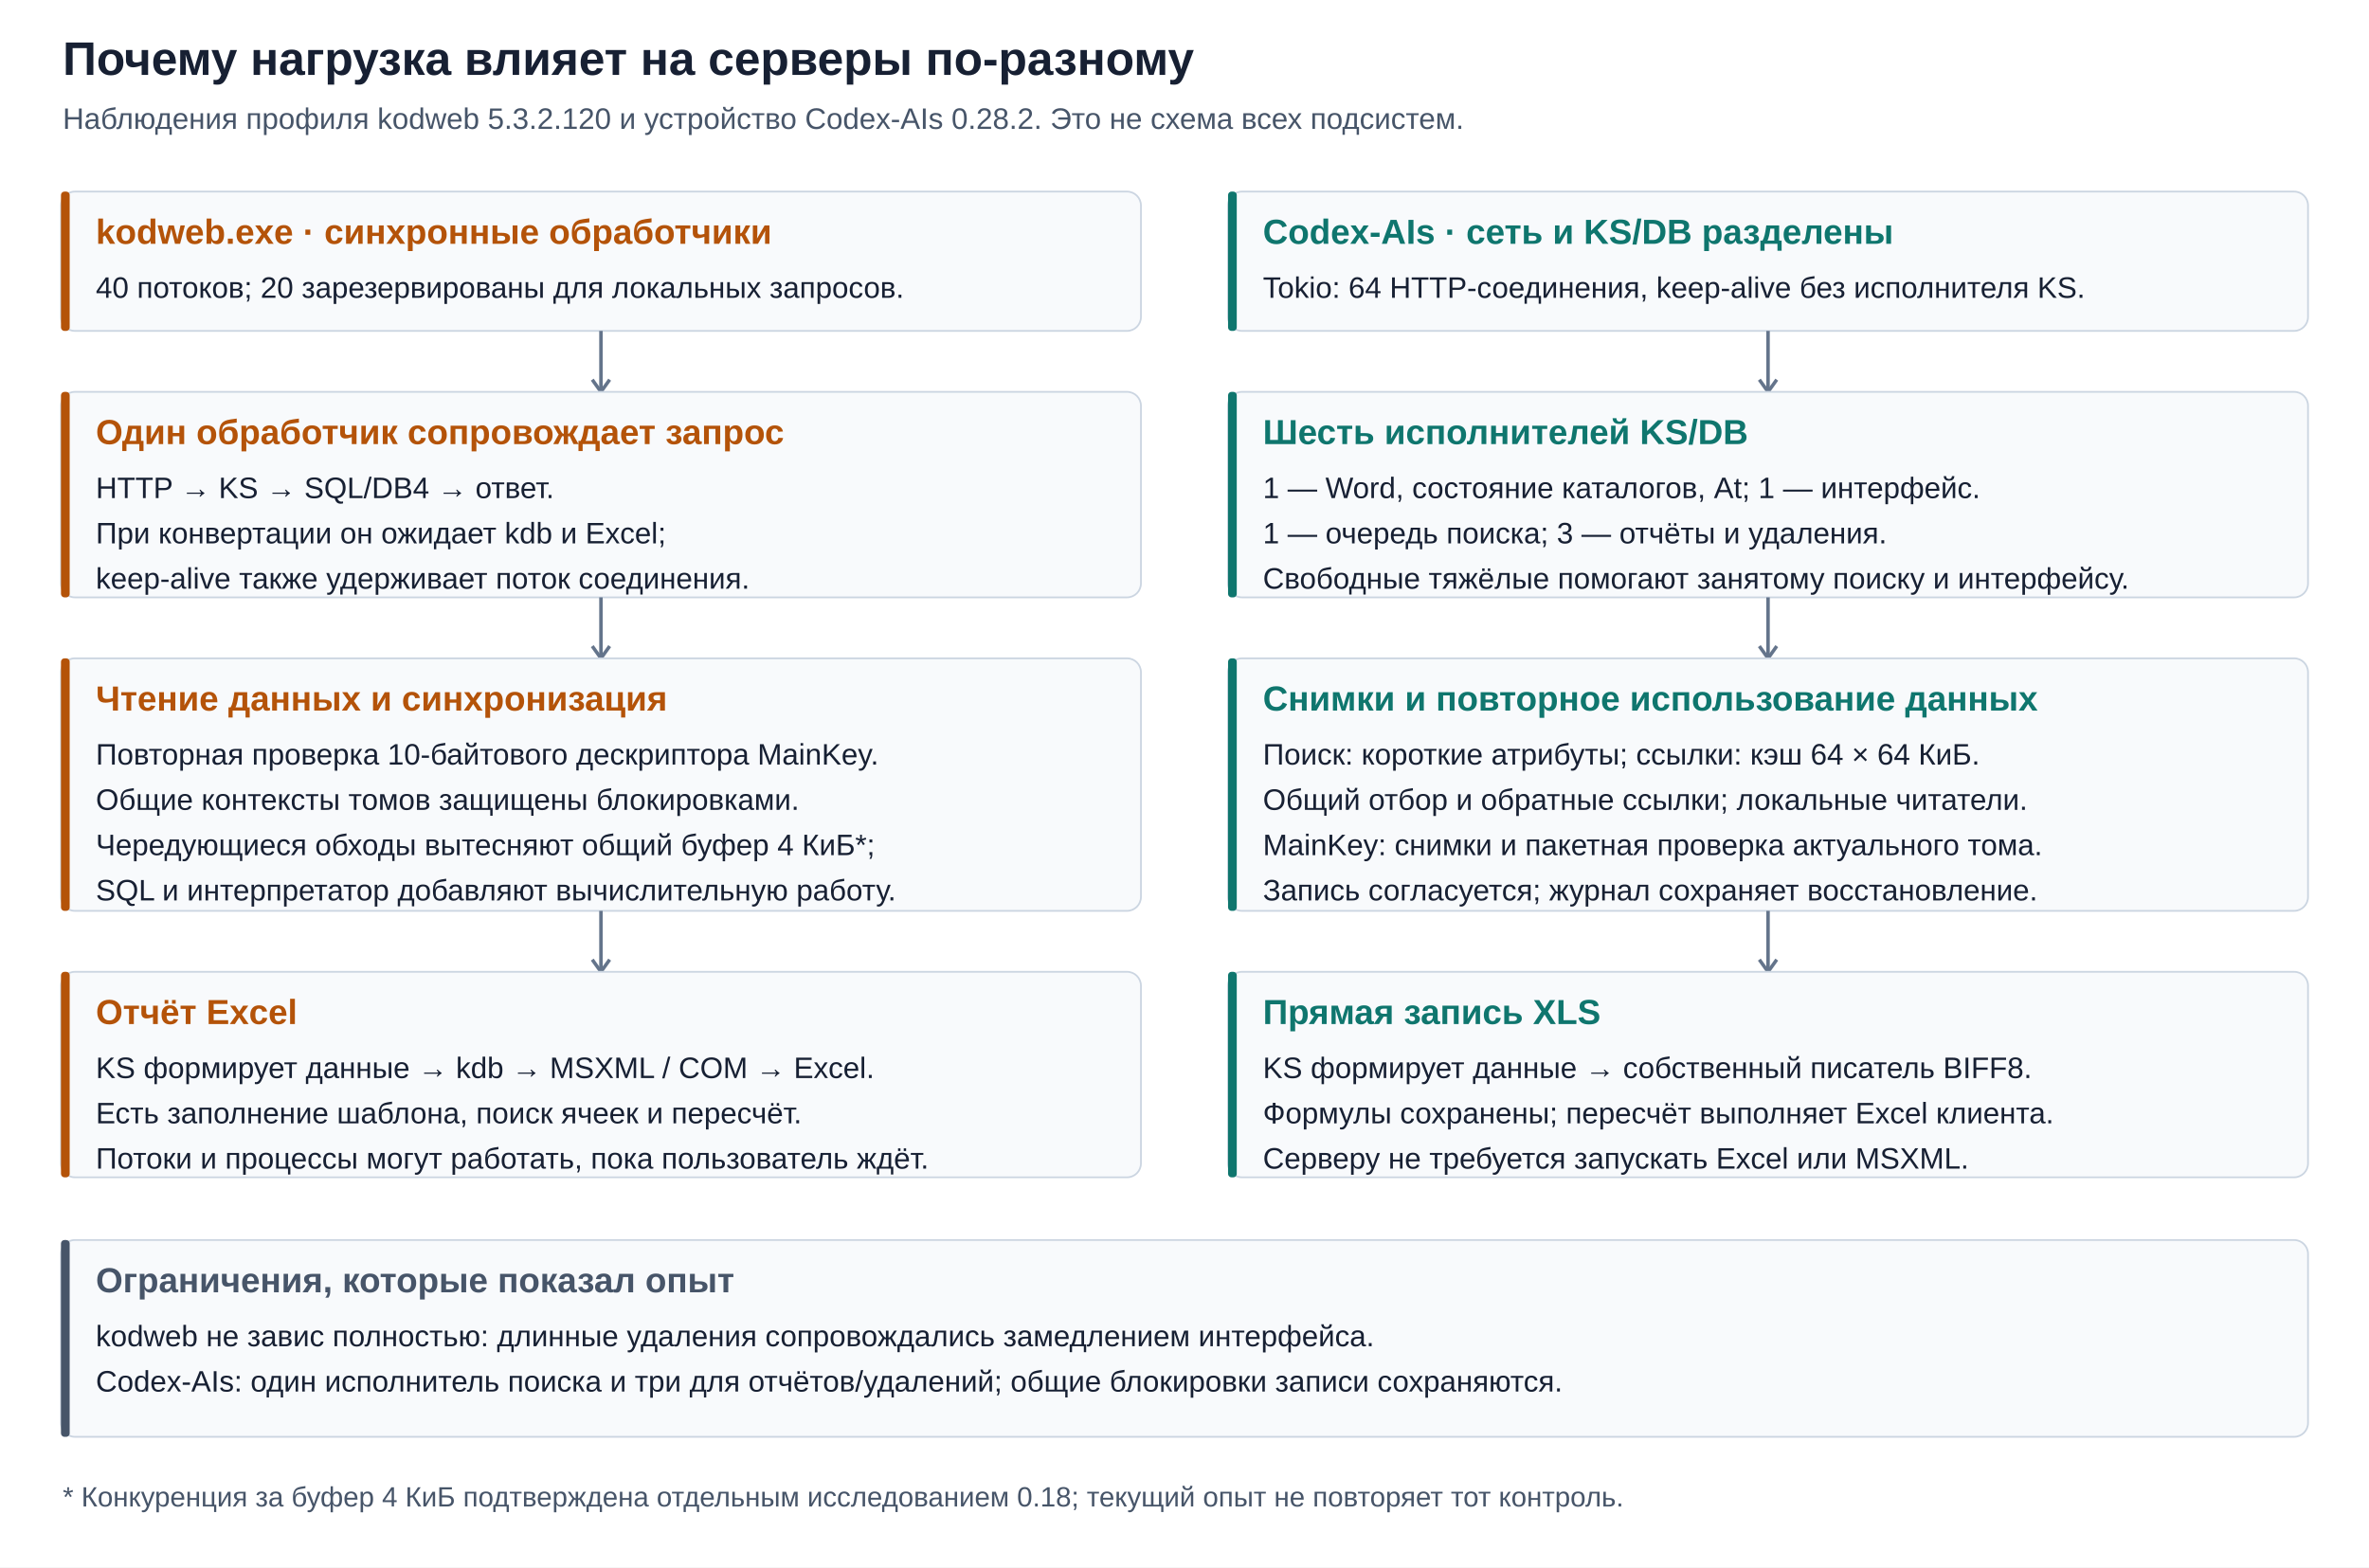
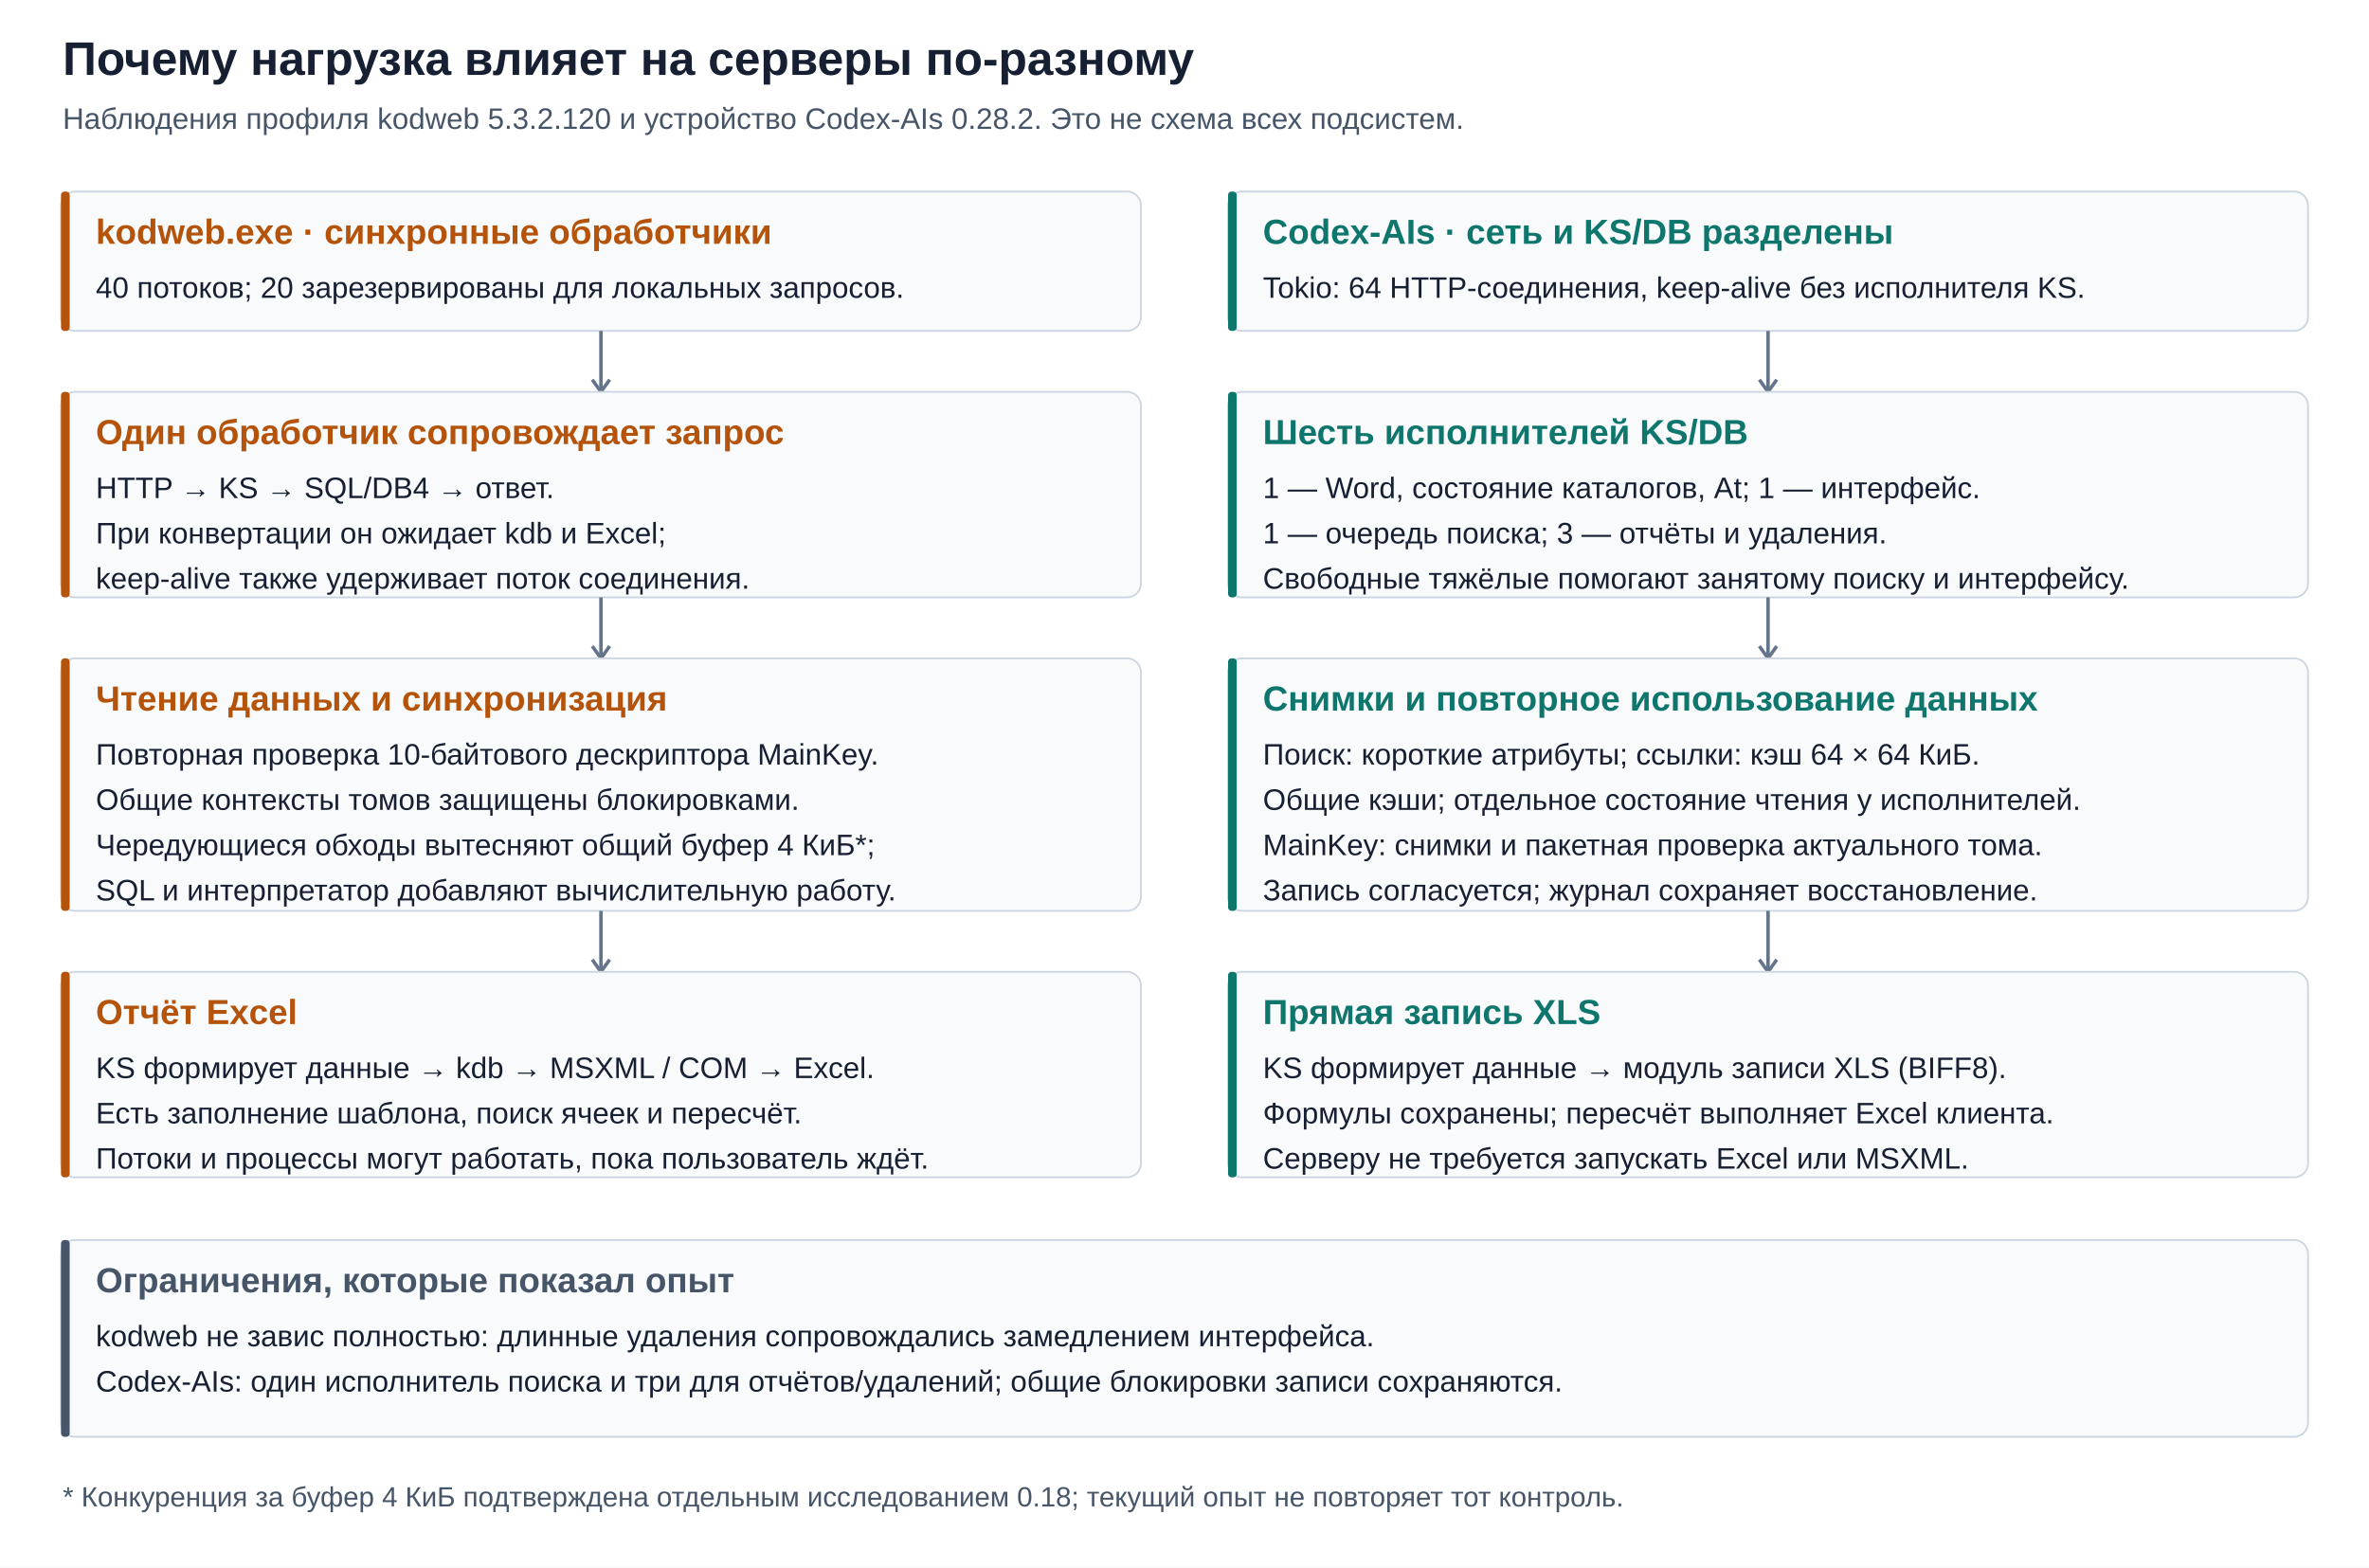
<svg xmlns="http://www.w3.org/2000/svg" width="1360" height="900" viewBox="0 0 1360 900" role="img">
  <g font-family="Segoe UI, Arial, sans-serif">
    <rect x="0" y="0" width="1360" height="900" fill="#fff" rx="0" stroke="none" />
    <text x="36" y="43" fill="#172033" font-size="27" text-anchor="start" font-weight="600">Почему нагрузка влияет на серверы по-разному</text>
    <text x="36" y="74" fill="#475569" font-size="17" text-anchor="start" font-weight="400">Наблюдения профиля kodweb 5.3.2.120 и устройство Codex-AIs 0.28.2. Это не схема всех подсистем.</text>
    <rect x="35" y="110" width="620" height="80" fill="#f8fafc" rx="8" stroke="#cbd5e1" />
    <rect x="35" y="110" width="5" height="80" fill="#b45309" rx="2" stroke="none" />
    <text x="55" y="140" fill="#b45309" font-size="20" text-anchor="start" font-weight="600">kodweb.exe · синхронные обработчики</text>
    <text x="55" y="171" fill="#172033" font-size="17" text-anchor="start" font-weight="400">40 потоков; 20 зарезервированы для локальных запросов.</text>
    <rect x="705" y="110" width="620" height="80" fill="#f8fafc" rx="8" stroke="#cbd5e1" />
    <rect x="705" y="110" width="5" height="80" fill="#0f766e" rx="2" stroke="none" />
    <text x="725" y="140" fill="#0f766e" font-size="20" text-anchor="start" font-weight="600">Codex-AIs · сеть и KS/DB разделены</text>
    <text x="725" y="171" fill="#172033" font-size="17" text-anchor="start" font-weight="400">Tokio: 64 HTTP-соединения, keep-alive без исполнителя KS.</text>
    <line x1="345" y1="190" x2="345" y2="225" stroke="#64748b" stroke-width="2" />
    <path d="M 340 218 L 345 225 L 350 218" fill="none" stroke="#64748b" stroke-width="2" />
    <line x1="1015" y1="190" x2="1015" y2="225" stroke="#64748b" stroke-width="2" />
    <path d="M 1010 218 L 1015 225 L 1020 218" fill="none" stroke="#64748b" stroke-width="2" />
    <rect x="35" y="225" width="620" height="118" fill="#f8fafc" rx="8" stroke="#cbd5e1" />
    <rect x="35" y="225" width="5" height="118" fill="#b45309" rx="2" stroke="none" />
    <text x="55" y="255" fill="#b45309" font-size="20" text-anchor="start" font-weight="600">Один обработчик сопровождает запрос</text>
    <text x="55" y="286" fill="#172033" font-size="17" text-anchor="start" font-weight="400">HTTP → KS → SQL/DB4 → ответ.</text>
    <text x="55" y="312" fill="#172033" font-size="17" text-anchor="start" font-weight="400">При конвертации он ожидает kdb и Excel;</text>
    <text x="55" y="338" fill="#172033" font-size="17" text-anchor="start" font-weight="400">keep-alive также удерживает поток соединения.</text>
    <rect x="705" y="225" width="620" height="118" fill="#f8fafc" rx="8" stroke="#cbd5e1" />
    <rect x="705" y="225" width="5" height="118" fill="#0f766e" rx="2" stroke="none" />
    <text x="725" y="255" fill="#0f766e" font-size="20" text-anchor="start" font-weight="600">Шесть исполнителей KS/DB</text>
    <text x="725" y="286" fill="#172033" font-size="17" text-anchor="start" font-weight="400">1 — Word, состояние каталогов, At; 1 — интерфейс.</text>
    <text x="725" y="312" fill="#172033" font-size="17" text-anchor="start" font-weight="400">1 — очередь поиска; 3 — отчёты и удаления.</text>
    <text x="725" y="338" fill="#172033" font-size="17" text-anchor="start" font-weight="400">Свободные тяжёлые помогают занятому поиску и интерфейсу.</text>
    <line x1="345" y1="343" x2="345" y2="378" stroke="#64748b" stroke-width="2" />
    <path d="M 340 371 L 345 378 L 350 371" fill="none" stroke="#64748b" stroke-width="2" />
    <line x1="1015" y1="343" x2="1015" y2="378" stroke="#64748b" stroke-width="2" />
    <path d="M 1010 371 L 1015 378 L 1020 371" fill="none" stroke="#64748b" stroke-width="2" />
    <rect x="35" y="378" width="620" height="145" fill="#f8fafc" rx="8" stroke="#cbd5e1" />
    <rect x="35" y="378" width="5" height="145" fill="#b45309" rx="2" stroke="none" />
    <text x="55" y="408" fill="#b45309" font-size="20" text-anchor="start" font-weight="600">Чтение данных и синхронизация</text>
    <text x="55" y="439" fill="#172033" font-size="17" text-anchor="start" font-weight="400">Повторная проверка 10-байтового дескриптора MainKey.</text>
    <text x="55" y="465" fill="#172033" font-size="17" text-anchor="start" font-weight="400">Общие контексты томов защищены блокировками.</text>
    <text x="55" y="491" fill="#172033" font-size="17" text-anchor="start" font-weight="400">Чередующиеся обходы вытесняют общий буфер 4 КиБ*;</text>
    <text x="55" y="517" fill="#172033" font-size="17" text-anchor="start" font-weight="400">SQL и интерпретатор добавляют вычислительную работу.</text>
    <rect x="705" y="378" width="620" height="145" fill="#f8fafc" rx="8" stroke="#cbd5e1" />
    <rect x="705" y="378" width="5" height="145" fill="#0f766e" rx="2" stroke="none" />
    <text x="725" y="408" fill="#0f766e" font-size="20" text-anchor="start" font-weight="600">Снимки и повторное использование данных</text>
    <text x="725" y="439" fill="#172033" font-size="17" text-anchor="start" font-weight="400">Поиск: короткие атрибуты; ссылки: кэш 64 × 64 КиБ.</text>
-     <text x="725" y="465" fill="#172033" font-size="17" text-anchor="start" font-weight="400">Общий отбор и обратные ссылки; локальные читатели.</text>
+     <text x="725" y="465" fill="#172033" font-size="17" text-anchor="start" font-weight="400">Общие кэши; отдельное состояние чтения у исполнителей.</text>
    <text x="725" y="491" fill="#172033" font-size="17" text-anchor="start" font-weight="400">MainKey: снимки и пакетная проверка актуального тома.</text>
    <text x="725" y="517" fill="#172033" font-size="17" text-anchor="start" font-weight="400">Запись согласуется; журнал сохраняет восстановление.</text>
    <line x1="345" y1="523" x2="345" y2="558" stroke="#64748b" stroke-width="2" />
    <path d="M 340 551 L 345 558 L 350 551" fill="none" stroke="#64748b" stroke-width="2" />
    <line x1="1015" y1="523" x2="1015" y2="558" stroke="#64748b" stroke-width="2" />
    <path d="M 1010 551 L 1015 558 L 1020 551" fill="none" stroke="#64748b" stroke-width="2" />
    <rect x="35" y="558" width="620" height="118" fill="#f8fafc" rx="8" stroke="#cbd5e1" />
    <rect x="35" y="558" width="5" height="118" fill="#b45309" rx="2" stroke="none" />
    <text x="55" y="588" fill="#b45309" font-size="20" text-anchor="start" font-weight="600">Отчёт Excel</text>
    <text x="55" y="619" fill="#172033" font-size="17" text-anchor="start" font-weight="400">KS формирует данные → kdb → MSXML / COM → Excel.</text>
    <text x="55" y="645" fill="#172033" font-size="17" text-anchor="start" font-weight="400">Есть заполнение шаблона, поиск ячеек и пересчёт.</text>
    <text x="55" y="671" fill="#172033" font-size="17" text-anchor="start" font-weight="400">Потоки и процессы могут работать, пока пользователь ждёт.</text>
    <rect x="705" y="558" width="620" height="118" fill="#f8fafc" rx="8" stroke="#cbd5e1" />
    <rect x="705" y="558" width="5" height="118" fill="#0f766e" rx="2" stroke="none" />
    <text x="725" y="588" fill="#0f766e" font-size="20" text-anchor="start" font-weight="600">Прямая запись XLS</text>
-     <text x="725" y="619" fill="#172033" font-size="17" text-anchor="start" font-weight="400">KS формирует данные → собственный писатель BIFF8.</text>
+     <text x="725" y="619" fill="#172033" font-size="17" text-anchor="start" font-weight="400">KS формирует данные → модуль записи XLS (BIFF8).</text>
    <text x="725" y="645" fill="#172033" font-size="17" text-anchor="start" font-weight="400">Формулы сохранены; пересчёт выполняет Excel клиента.</text>
    <text x="725" y="671" fill="#172033" font-size="17" text-anchor="start" font-weight="400">Серверу не требуется запускать Excel или MSXML.</text>
    <rect x="35" y="712" width="1290" height="113" fill="#f8fafc" rx="8" stroke="#cbd5e1" />
    <rect x="35" y="712" width="5" height="113" fill="#475569" rx="2" stroke="none" />
    <text x="55" y="742" fill="#475569" font-size="20" text-anchor="start" font-weight="600">Ограничения, которые показал опыт</text>
    <text x="55" y="773" fill="#172033" font-size="17" text-anchor="start" font-weight="400">kodweb не завис полностью: длинные удаления сопровождались замедлением интерфейса.</text>
    <text x="55" y="799" fill="#172033" font-size="17" text-anchor="start" font-weight="400">Codex-AIs: один исполнитель поиска и три для отчётов/удалений; общие блокировки записи сохраняются.</text>
    <text x="36" y="865" fill="#475569" font-size="16" text-anchor="start" font-weight="400">* Конкуренция за буфер 4 КиБ подтверждена отдельным исследованием 0.18; текущий опыт не повторяет тот контроль.</text>
  </g>
</svg>
